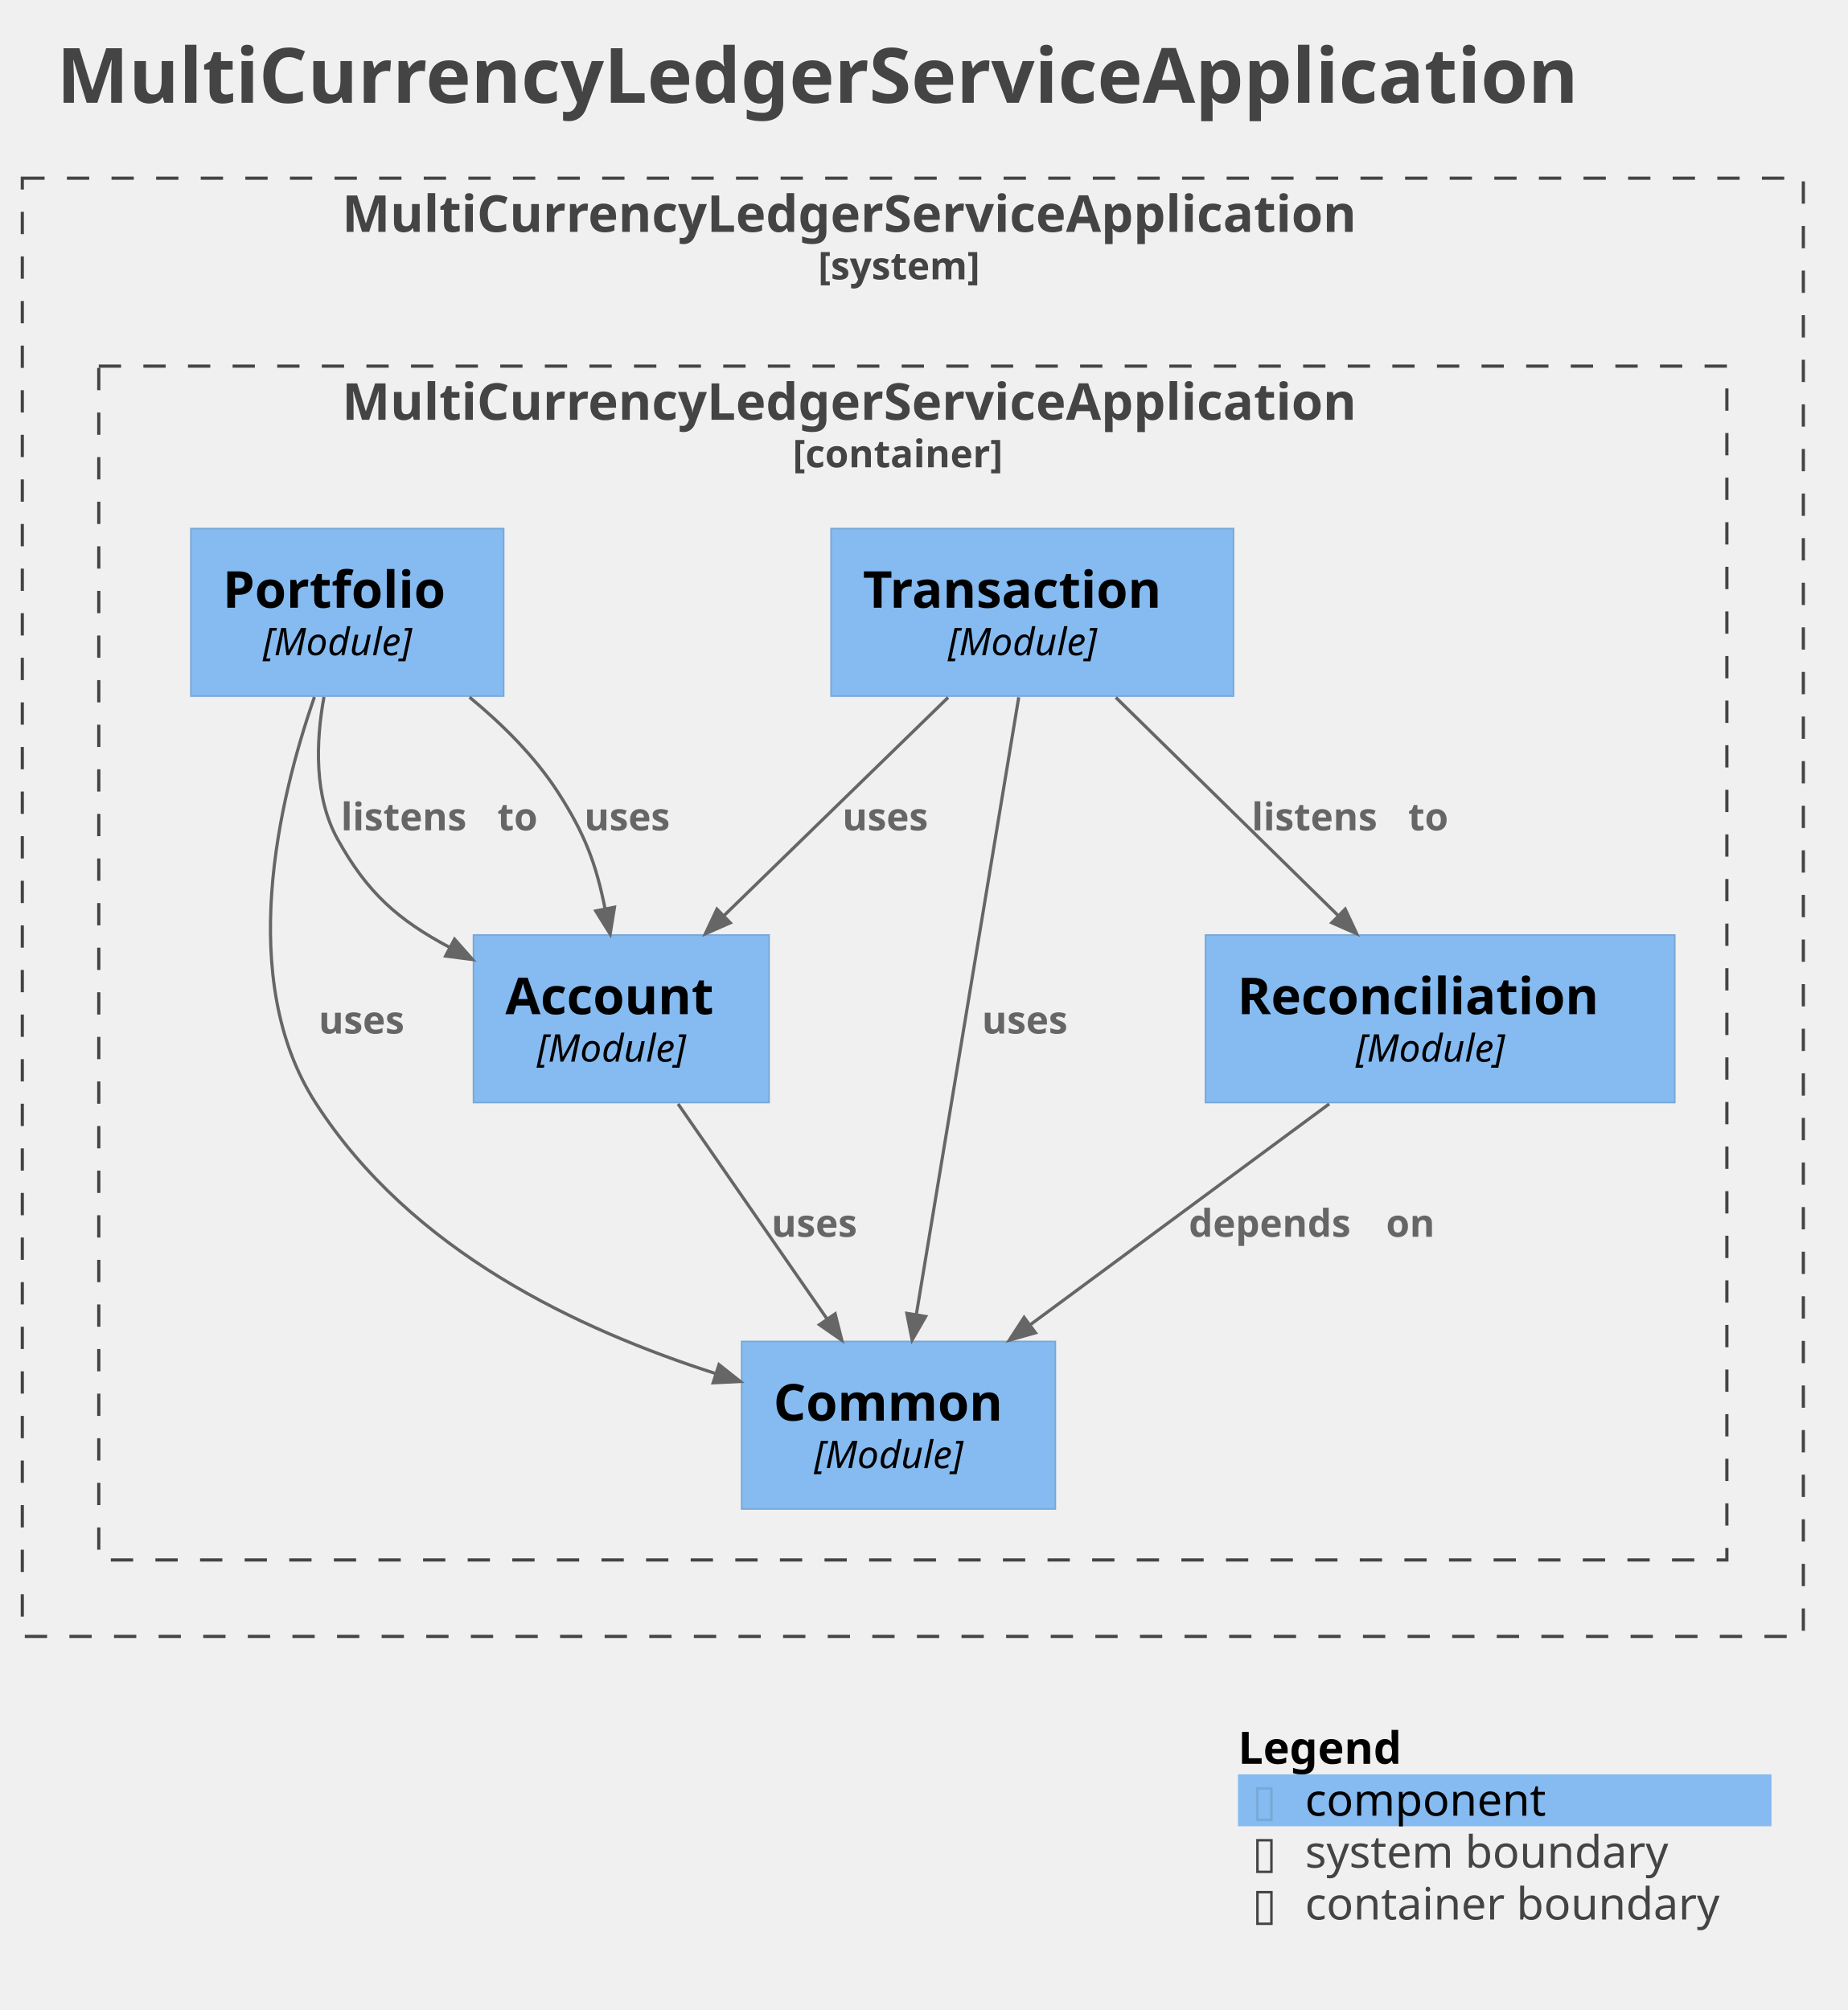
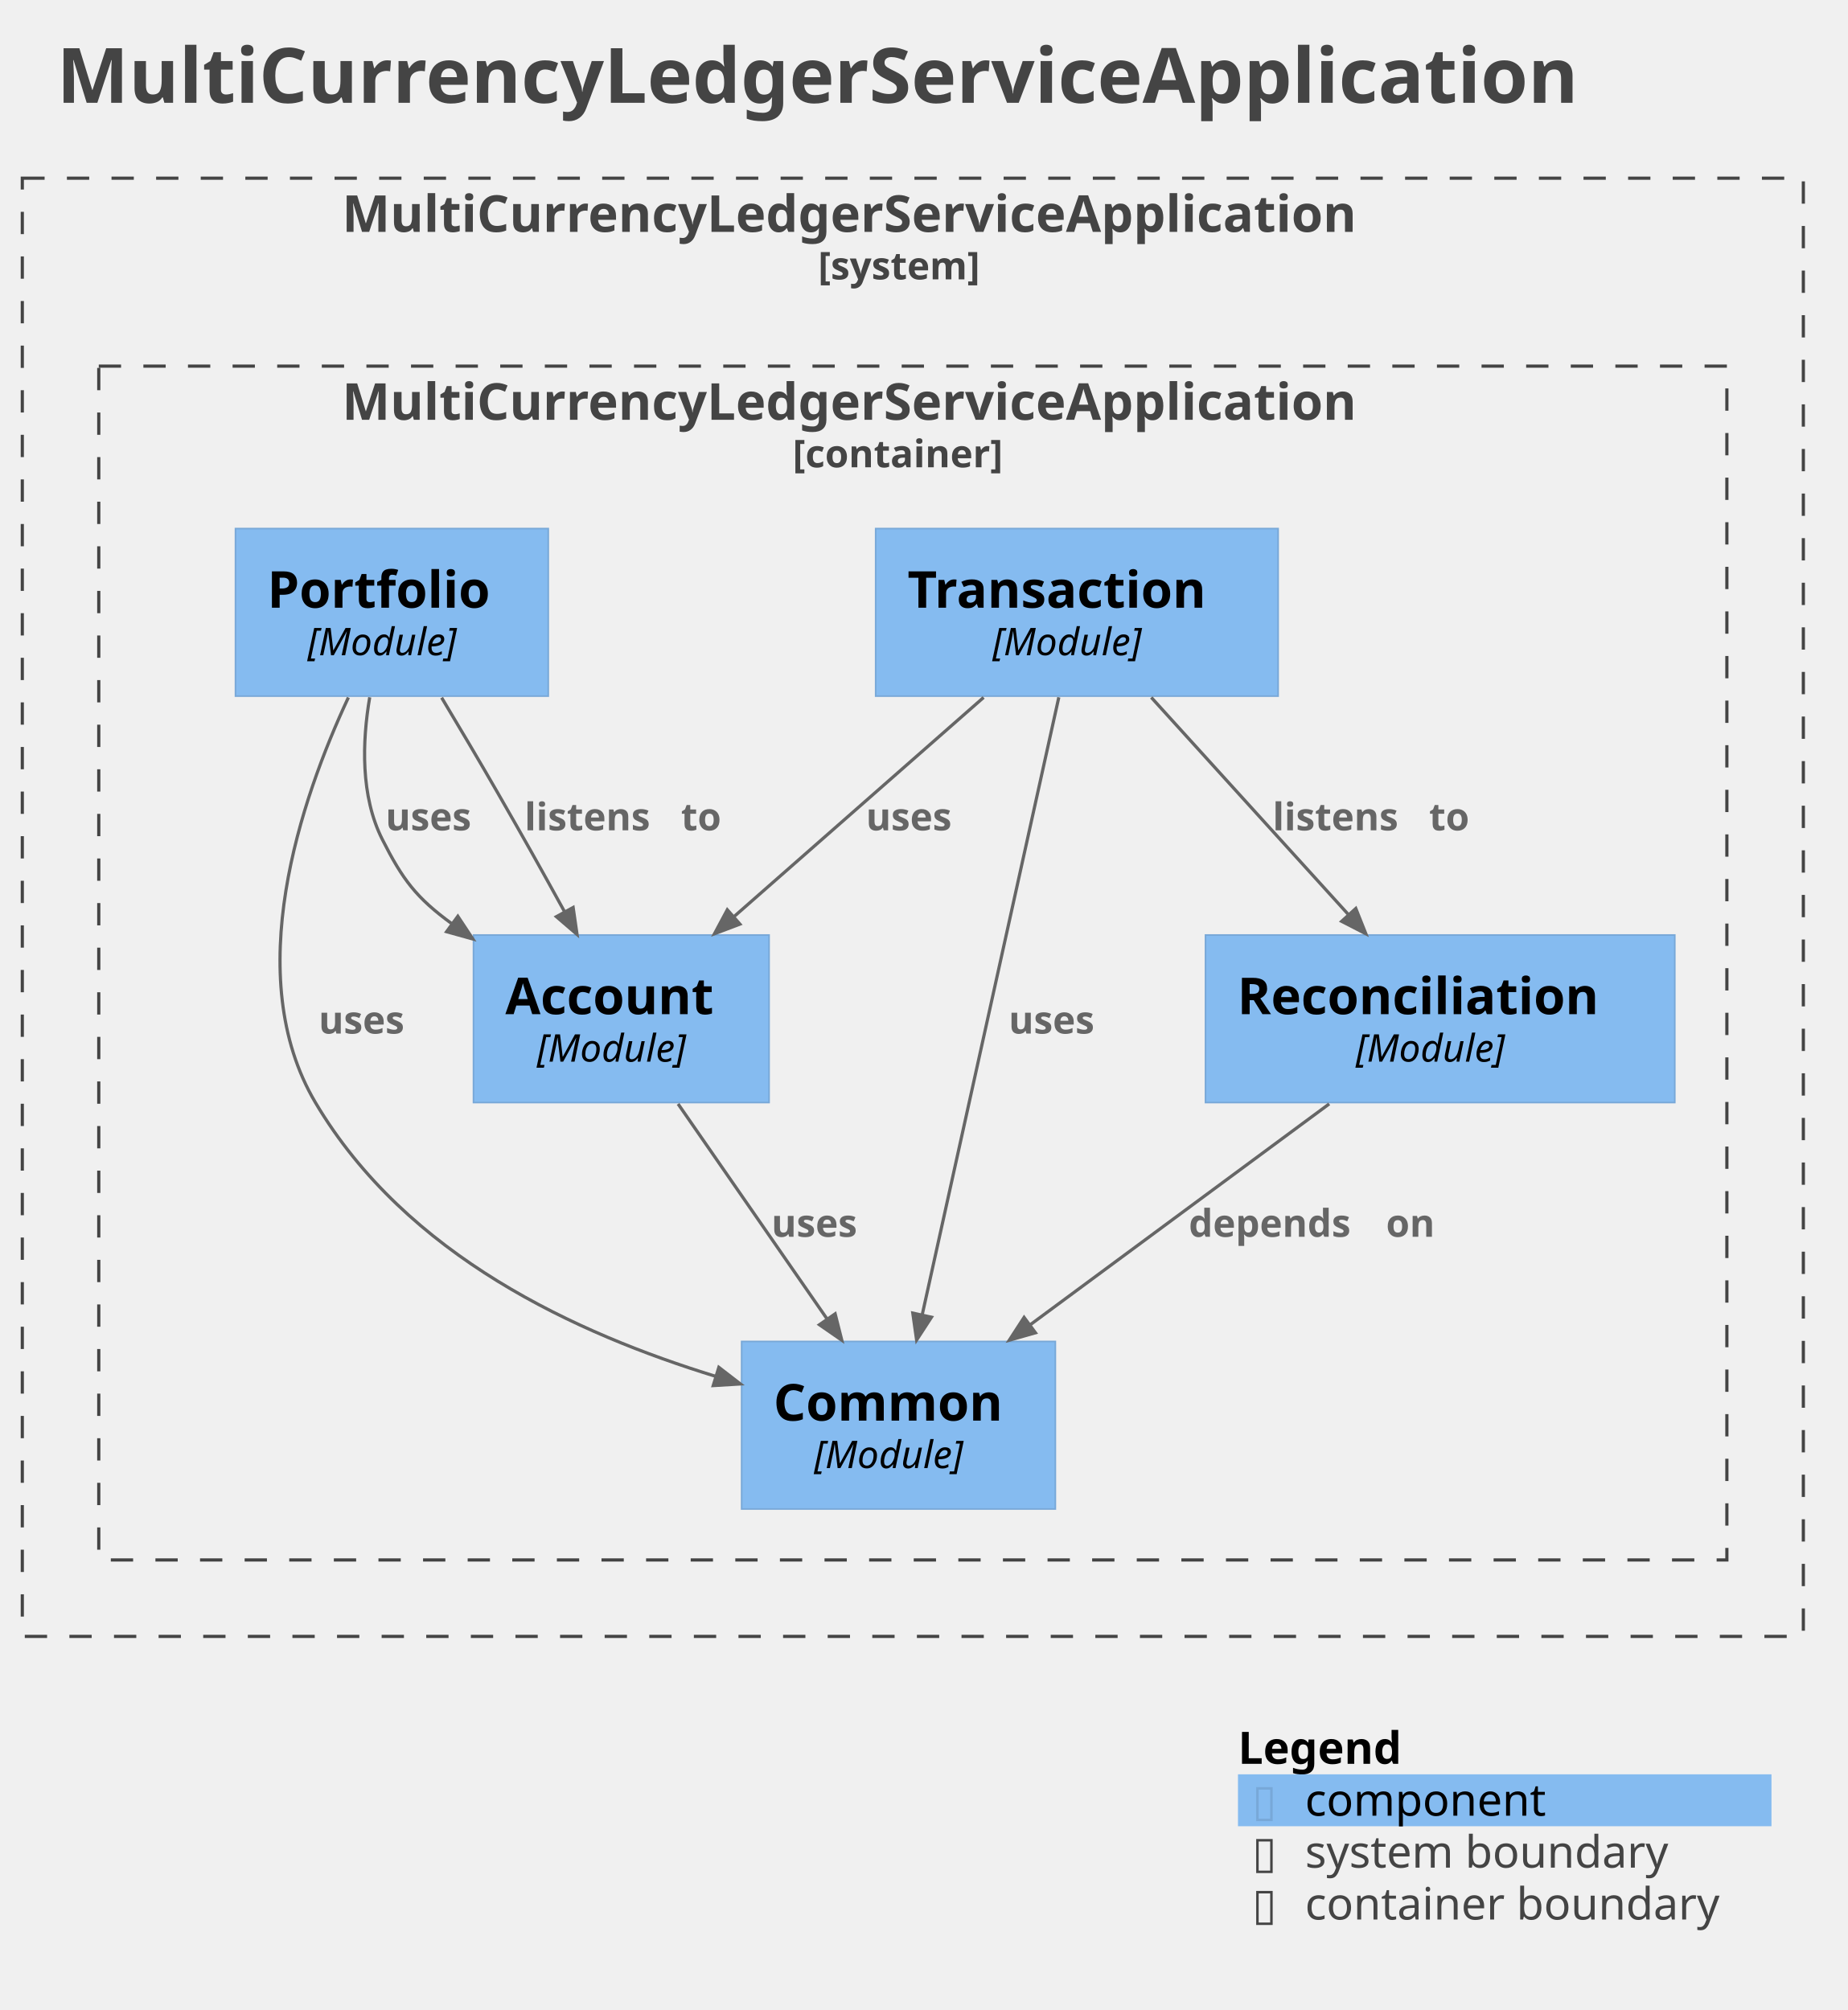
<svg xmlns="http://www.w3.org/2000/svg" version="1.1" data-diagram-type="DESCRIPTION" style="width:580px;height:631px;background:#FFFFFF;" width="580px" height="631px" viewBox="0 0 580 631" zoomAndPan="magnify" preserveAspectRatio="none" contentStyleType="text/css">
  <defs />
  <g font-family="sans-serif" lengthAdjust="spacing">
    <g class="title" data-source-line="1">
      <text x="17.801" y="32.277" fill="#444" font-size="24" textLength="537.398" font-weight="700">MultiCurrencyLedgerServiceApplication</text>
    </g>
    <g class="cluster" data-qualified-name="MultiCurrencyLedgerServiceApplication_boundary" id="ent0001" data-source-line="1666">
      <rect x="7" y="55.938" width="559" height="457.78" fill="none" style="stroke:#444;stroke-width:1;stroke-dasharray:7,7;" />
      <text x="107.367" y="72.789" fill="#444" font-size="16" textLength="358.266" font-weight="700">MultiCurrencyLedgerServiceApplication</text>
      <text x="256.772" y="87.701" fill="#444" font-size="12" textLength="59.455" font-weight="700">[system]</text>
    </g>
    <g class="cluster" data-qualified-name="MultiCurrencyLedgerServiceApplication_boundary.MultiCurrencyLedgerServiceApplication.MultiCurrencyLedgerServiceApplication_boundary" id="ent0002" data-source-line="1666">
      <rect x="31" y="114.938" width="511" height="374.78" fill="none" style="stroke:#444;stroke-width:1;stroke-dasharray:7,7;" />
      <text x="107.367" y="131.789" fill="#444" font-size="16" textLength="358.266" font-weight="700">MultiCurrencyLedgerServiceApplication</text>
      <text x="248.792" y="146.701" fill="#444" font-size="12" textLength="75.416" font-weight="700">[container]</text>
    </g>
    <g class="entity" data-qualified-name="MultiCurrencyLedgerServiceApplication_boundary.MultiCurrencyLedgerServiceApplication.MultiCurrencyLedgerServiceApplication_boundary.MultiCurrencyLedgerServiceApplication.MultiCurrencyLedgerServiceApplication.Common" id="ent0003" data-source-line="78">
      <rect x="232.77" y="421.127" width="98.461" height="52.594" fill="#85BBF0" style="stroke:#78A8D8;stroke-width:0.5;" />
      <text x="242.77" y="445.979" fill="#000" font-size="16" textLength="78.461" font-weight="700">Common</text>
      <text x="255.501" y="460.891" fill="#000" font-size="12" textLength="52.998" font-style="italic">[Module]</text>
    </g>
    <g class="entity" data-qualified-name="MultiCurrencyLedgerServiceApplication_boundary.MultiCurrencyLedgerServiceApplication.MultiCurrencyLedgerServiceApplication_boundary.MultiCurrencyLedgerServiceApplication.MultiCurrencyLedgerServiceApplication.Account" id="ent0004" data-source-line="78">
      <rect x="148.61" y="293.528" width="92.773" height="52.594" fill="#85BBF0" style="stroke:#78A8D8;stroke-width:0.5;" />
      <text x="158.61" y="318.379" fill="#000" font-size="16" textLength="72.773" font-weight="700">Account</text>
      <text x="168.498" y="333.291" fill="#000" font-size="12" textLength="52.998" font-style="italic">[Module]</text>
    </g>
    <g class="entity" data-qualified-name="MultiCurrencyLedgerServiceApplication_boundary.MultiCurrencyLedgerServiceApplication.MultiCurrencyLedgerServiceApplication_boundary.MultiCurrencyLedgerServiceApplication.MultiCurrencyLedgerServiceApplication.Reconciliation" id="ent0005" data-source-line="78">
      <rect x="378.36" y="293.528" width="147.289" height="52.594" fill="#85BBF0" style="stroke:#78A8D8;stroke-width:0.5;" />
      <text x="388.36" y="318.379" fill="#000" font-size="16" textLength="127.289" font-weight="700">Reconciliation</text>
      <text x="425.506" y="333.291" fill="#000" font-size="12" textLength="52.998" font-style="italic">[Module]</text>
    </g>
    <g class="entity" data-qualified-name="MultiCurrencyLedgerServiceApplication_boundary.MultiCurrencyLedgerServiceApplication.MultiCurrencyLedgerServiceApplication_boundary.MultiCurrencyLedgerServiceApplication.MultiCurrencyLedgerServiceApplication.Portfolio" id="ent0006" data-source-line="78">
-       <rect x="59.91" y="165.938" width="98.172" height="52.594" fill="#85BBF0" style="stroke:#78A8D8;stroke-width:0.5;" />
-       <text x="69.91" y="190.789" fill="#000" font-size="16" textLength="78.172" font-weight="700">Portfolio</text>
-       <text x="82.497" y="205.701" fill="#000" font-size="12" textLength="52.998" font-style="italic">[Module]</text>
+       <rect x="73.91" y="165.938" width="98.172" height="52.594" fill="#85BBF0" style="stroke:#78A8D8;stroke-width:0.5;" />
+       <text x="83.91" y="190.789" fill="#000" font-size="16" textLength="78.172" font-weight="700">Portfolio</text>
+       <text x="96.497" y="205.701" fill="#000" font-size="12" textLength="52.998" font-style="italic">[Module]</text>
    </g>
    <g class="entity" data-qualified-name="MultiCurrencyLedgerServiceApplication_boundary.MultiCurrencyLedgerServiceApplication.MultiCurrencyLedgerServiceApplication_boundary.MultiCurrencyLedgerServiceApplication.MultiCurrencyLedgerServiceApplication.Transaction" id="ent0007" data-source-line="78">
-       <rect x="260.84" y="165.938" width="126.313" height="52.594" fill="#85BBF0" style="stroke:#78A8D8;stroke-width:0.5;" />
-       <text x="270.84" y="190.789" fill="#000" font-size="16" textLength="106.313" font-weight="700">Transaction</text>
-       <text x="297.497" y="205.701" fill="#000" font-size="12" textLength="52.998" font-style="italic">[Module]</text>
+       <rect x="274.84" y="165.938" width="126.313" height="52.594" fill="#85BBF0" style="stroke:#78A8D8;stroke-width:0.5;" />
+       <text x="284.84" y="190.789" fill="#000" font-size="16" textLength="106.313" font-weight="700">Transaction</text>
+       <text x="311.497" y="205.701" fill="#000" font-size="12" textLength="52.998" font-style="italic">[Module]</text>
    </g>
-     <g class="link" data-entity-1="ent0007" data-entity-2="ent0004" id="lnk8" data-source-line="1779" data-link-type="dependency">
-       <path d="M297.58,218.948 C275.32,240.628 249.362,265.897 227.112,287.557" style="stroke:#666;stroke-width:1;" fill="none" id="MultiCurrencyLedgerServiceApplication.MultiCurrencyLedgerServiceApplication.Transaction-to-MultiCurrencyLedgerServiceApplication.MultiCurrencyLedgerServiceApplication.Account" />
-       <polygon points="221.38,293.137,229.205,289.707,225.02,285.408,221.38,293.137" fill="#666" style="stroke:#666;stroke-width:1;stroke-linejoin:miter;stroke-miterlimit:10;" />
-       <text x="264.37" y="260.666" fill="#666" font-size="12" textLength="30.967" font-weight="700">uses</text>
-     </g>
-     <g class="link" data-entity-1="ent0007" data-entity-2="ent0003" id="lnk9" data-source-line="1779" data-link-type="dependency">
-       <path d="M319.74,218.907 C311.69,267.427 295.64,364.215 287.58,412.785" style="stroke:#666;stroke-width:1;" fill="none" id="MultiCurrencyLedgerServiceApplication.MultiCurrencyLedgerServiceApplication.Transaction-to-MultiCurrencyLedgerServiceApplication.MultiCurrencyLedgerServiceApplication.Common" />
-       <polygon points="286.27,420.677,290.539,413.277,284.62,412.294,286.27,420.677" fill="#666" style="stroke:#666;stroke-width:1;stroke-linejoin:miter;stroke-miterlimit:10;" />
-       <text x="308.18" y="324.466" fill="#666" font-size="12" textLength="30.967" font-weight="700">uses</text>
-     </g>
-     <g class="link" data-entity-1="ent0006" data-entity-2="ent0004" id="lnk10" data-source-line="1779" data-link-type="dependency">
-       <path d="M101.68,218.797 C99.13,232.837 98.52,250.078 106,263.528 C115.28,280.227 124.853,288.778 141.253,297.478" style="stroke:#666;stroke-width:1;" fill="none" id="MultiCurrencyLedgerServiceApplication.MultiCurrencyLedgerServiceApplication.Portfolio-to-MultiCurrencyLedgerServiceApplication.MultiCurrencyLedgerServiceApplication.Account" />
-       <polygon points="148.32,301.227,142.659,294.828,139.847,300.129,148.32,301.227" fill="#666" style="stroke:#666;stroke-width:1;stroke-linejoin:miter;stroke-miterlimit:10;" />
-       <text x="107" y="260.666" fill="#666" font-size="12" textLength="44.93" font-weight="700">listens</text>
-       <text x="151.93" y="260.666" fill="#666" font-size="12" font-weight="700"> </text>
-       <text x="156.107" y="260.666" fill="#666" font-size="12" textLength="13.98" font-weight="700">to</text>
-     </g>
-     <g class="link" data-entity-1="ent0006" data-entity-2="ent0004" id="lnk12" data-source-line="1779" data-link-type="dependency">
-       <path d="M147.37,218.878 C157.58,227.287 167.76,237.367 175,248.527 C183.7,261.948 187.105,271.344 189.925,285.384" style="stroke:#666;stroke-width:1;" fill="none" id="MultiCurrencyLedgerServiceApplication.MultiCurrencyLedgerServiceApplication.Portfolio-to-MultiCurrencyLedgerServiceApplication.MultiCurrencyLedgerServiceApplication.Account-1" />
-       <polygon points="191.5,293.227,192.866,284.793,186.983,285.975,191.5,293.227" fill="#666" style="stroke:#666;stroke-width:1;stroke-linejoin:miter;stroke-miterlimit:10;" />
-       <text x="183.36" y="260.666" fill="#666" font-size="12" textLength="30.967" font-weight="700">uses</text>
-     </g>
-     <g class="link" data-entity-1="ent0006" data-entity-2="ent0003" id="lnk11" data-source-line="1779" data-link-type="dependency">
-       <path d="M98.68,218.818 C87.44,251.198 74.13,307.407 99,346.127 C129.15,393.068 181.634,417.377 224.744,431.247" style="stroke:#666;stroke-width:1;" fill="none" id="MultiCurrencyLedgerServiceApplication.MultiCurrencyLedgerServiceApplication.Portfolio-to-MultiCurrencyLedgerServiceApplication.MultiCurrencyLedgerServiceApplication.Common" />
-       <polygon points="232.36,433.698,225.663,428.391,223.826,434.103,232.36,433.698" fill="#666" style="stroke:#666;stroke-width:1;stroke-linejoin:miter;stroke-miterlimit:10;" />
+     <g class="link" data-entity-1="ent0006" data-entity-2="ent0003" id="lnk8" data-source-line="1779" data-link-type="dependency">
+       <path d="M109.34,218.967 C94.38,251.008 75.45,306.357 99,346.127 C127.62,394.438 181.024,418.665 224.734,432.115" style="stroke:#666;stroke-width:1;" fill="none" id="MultiCurrencyLedgerServiceApplication.MultiCurrencyLedgerServiceApplication.Portfolio-to-MultiCurrencyLedgerServiceApplication.MultiCurrencyLedgerServiceApplication.Common" />
+       <polygon points="232.38,434.468,225.616,429.247,223.852,434.982,232.38,434.468" fill="#666" style="stroke:#666;stroke-width:1;stroke-linejoin:miter;stroke-miterlimit:10;" />
      <text x="100" y="324.466" fill="#666" font-size="12" textLength="30.967" font-weight="700">uses</text>
    </g>
-     <g class="link" data-entity-1="ent0004" data-entity-2="ent0003" id="lnk13" data-source-line="1779" data-link-type="dependency">
+     <g class="link" data-entity-1="ent0006" data-entity-2="ent0004" id="lnk9" data-source-line="1779" data-link-type="dependency">
+       <path d="M116.04,218.907 C113.67,232.818 113.12,249.897 120,263.528 C126.35,276.088 130.572,281.799 141.932,290.069" style="stroke:#666;stroke-width:1;" fill="none" id="MultiCurrencyLedgerServiceApplication.MultiCurrencyLedgerServiceApplication.Portfolio-to-MultiCurrencyLedgerServiceApplication.MultiCurrencyLedgerServiceApplication.Account" />
+       <polygon points="148.4,294.778,143.698,287.644,140.167,292.494,148.4,294.778" fill="#666" style="stroke:#666;stroke-width:1;stroke-linejoin:miter;stroke-miterlimit:10;" />
+       <text x="121" y="260.666" fill="#666" font-size="12" textLength="30.967" font-weight="700">uses</text>
+     </g>
+     <g class="link" data-entity-1="ent0006" data-entity-2="ent0004" id="lnk15" data-source-line="1779" data-link-type="dependency">
+       <path d="M138.61,219.017 C144.17,228.287 150.42,238.837 156,248.527 C164.49,263.287 169.896,272.937 177.256,286.327" style="stroke:#666;stroke-width:1;" fill="none" id="MultiCurrencyLedgerServiceApplication.MultiCurrencyLedgerServiceApplication.Portfolio-to-MultiCurrencyLedgerServiceApplication.MultiCurrencyLedgerServiceApplication.Account-1" />
+       <polygon points="181.11,293.338,179.885,284.882,174.627,287.772,181.11,293.338" fill="#666" style="stroke:#666;stroke-width:1;stroke-linejoin:miter;stroke-miterlimit:10;" />
+       <text x="164.62" y="260.666" fill="#666" font-size="12" textLength="44.93" font-weight="700">listens</text>
+       <text x="209.55" y="260.666" fill="#666" font-size="12" font-weight="700"> </text>
+       <text x="213.727" y="260.666" fill="#666" font-size="12" textLength="13.98" font-weight="700">to</text>
+     </g>
+     <g class="link" data-entity-1="ent0004" data-entity-2="ent0003" id="lnk10" data-source-line="1779" data-link-type="dependency">
      <path d="M212.82,346.548 C227.83,368.218 244.643,392.502 259.653,414.162" style="stroke:#666;stroke-width:1;" fill="none" id="MultiCurrencyLedgerServiceApplication.MultiCurrencyLedgerServiceApplication.Account-to-MultiCurrencyLedgerServiceApplication.MultiCurrencyLedgerServiceApplication.Common" />
      <polygon points="264.21,420.737,262.119,412.453,257.188,415.871,264.21,420.737" fill="#666" style="stroke:#666;stroke-width:1;stroke-linejoin:miter;stroke-miterlimit:10;" />
      <text x="242.11" y="388.266" fill="#666" font-size="12" textLength="30.967" font-weight="700">uses</text>
+     </g>
+     <g class="link" data-entity-1="ent0007" data-entity-2="ent0005" id="lnk11" data-source-line="1779" data-link-type="dependency">
+       <path d="M361.34,218.948 C381.02,240.628 403.642,265.555 423.312,287.215" style="stroke:#666;stroke-width:1;" fill="none" id="MultiCurrencyLedgerServiceApplication.MultiCurrencyLedgerServiceApplication.Transaction-to-MultiCurrencyLedgerServiceApplication.MultiCurrencyLedgerServiceApplication.Reconciliation" />
+       <polygon points="428.69,293.137,425.533,285.198,421.091,289.232,428.69,293.137" fill="#666" style="stroke:#666;stroke-width:1;stroke-linejoin:miter;stroke-miterlimit:10;" />
+       <text x="399.42" y="260.666" fill="#666" font-size="12" textLength="44.93" font-weight="700">listens</text>
+       <text x="444.35" y="260.666" fill="#666" font-size="12" font-weight="700"> </text>
+       <text x="448.527" y="260.666" fill="#666" font-size="12" textLength="13.98" font-weight="700">to</text>
+     </g>
+     <g class="link" data-entity-1="ent0007" data-entity-2="ent0004" id="lnk12" data-source-line="1779" data-link-type="dependency">
+       <path d="M308.72,218.948 C284.04,240.628 254.922,266.199 230.252,287.859" style="stroke:#666;stroke-width:1;" fill="none" id="MultiCurrencyLedgerServiceApplication.MultiCurrencyLedgerServiceApplication.Transaction-to-MultiCurrencyLedgerServiceApplication.MultiCurrencyLedgerServiceApplication.Account" />
+       <polygon points="224.24,293.137,232.231,290.114,228.272,285.605,224.24,293.137" fill="#666" style="stroke:#666;stroke-width:1;stroke-linejoin:miter;stroke-miterlimit:10;" />
+       <text x="271.79" y="260.666" fill="#666" font-size="12" textLength="30.967" font-weight="700">uses</text>
+     </g>
+     <g class="link" data-entity-1="ent0007" data-entity-2="ent0003" id="lnk13" data-source-line="1779" data-link-type="dependency">
+       <path d="M332.32,218.907 C321.59,267.427 300.169,364.297 289.419,412.867" style="stroke:#666;stroke-width:1;" fill="none" id="MultiCurrencyLedgerServiceApplication.MultiCurrencyLedgerServiceApplication.Transaction-to-MultiCurrencyLedgerServiceApplication.MultiCurrencyLedgerServiceApplication.Common" />
+       <polygon points="287.69,420.677,292.348,413.515,286.49,412.218,287.69,420.677" fill="#666" style="stroke:#666;stroke-width:1;stroke-linejoin:miter;stroke-miterlimit:10;" />
+       <text x="316.57" y="324.466" fill="#666" font-size="12" textLength="30.967" font-weight="700">uses</text>
    </g>
    <g class="link" data-entity-1="ent0005" data-entity-2="ent0003" id="lnk14" data-source-line="1779" data-link-type="dependency">
      <path d="M417.19,346.548 C387.85,368.218 352.525,394.324 323.205,415.984" style="stroke:#666;stroke-width:1;" fill="none" id="MultiCurrencyLedgerServiceApplication.MultiCurrencyLedgerServiceApplication.Reconciliation-to-MultiCurrencyLedgerServiceApplication.MultiCurrencyLedgerServiceApplication.Common" />
      <polygon points="316.77,420.737,324.987,418.397,321.422,413.571,316.77,420.737" fill="#666" style="stroke:#666;stroke-width:1;stroke-linejoin:miter;stroke-miterlimit:10;" />
      <text x="373.1" y="388.266" fill="#666" font-size="12" textLength="57.732" font-weight="700">depends</text>
      <text x="430.832" y="388.266" fill="#666" font-size="12" font-weight="700"> </text>
      <text x="435.01" y="388.266" fill="#666" font-size="12" textLength="16.787" font-weight="700">on</text>
-     </g>
-     <g class="link" data-entity-1="ent0007" data-entity-2="ent0005" id="lnk15" data-source-line="1779" data-link-type="dependency">
-       <path d="M350.21,218.948 C372.3,240.628 398.029,265.875 420.109,287.535" style="stroke:#666;stroke-width:1;" fill="none" id="MultiCurrencyLedgerServiceApplication.MultiCurrencyLedgerServiceApplication.Transaction-to-MultiCurrencyLedgerServiceApplication.MultiCurrencyLedgerServiceApplication.Reconciliation" />
-       <polygon points="425.82,293.137,422.21,285.394,418.008,289.677,425.82,293.137" fill="#666" style="stroke:#666;stroke-width:1;stroke-linejoin:miter;stroke-miterlimit:10;" />
-       <text x="392.84" y="260.666" fill="#666" font-size="12" textLength="44.93" font-weight="700">listens</text>
-       <text x="437.77" y="260.666" fill="#666" font-size="12" font-weight="700"> </text>
-       <text x="441.947" y="260.666" fill="#666" font-size="12" textLength="13.98" font-weight="700">to</text>
    </g>
    <g class="legend" data-source-line="1576">
      <rect x="388.554" y="540.718" width="167.446" height="16.297" fill="none" style="stroke:none;" />
      <text x="388.554" y="553.713" fill="#000" font-size="14" textLength="57.921" font-weight="700">Legend</text>
      <text x="451.349" y="553.713" fill="#FFF" font-size="14"> </text>
      <rect x="388.554" y="557.014" width="167.446" height="16.297" fill="#85BBF0" style="stroke:none;" />
      <text x="393.004" y="570.009" fill="#78A8D8" font-size="14">▯</text>
      <text x="400.708" y="570.009" fill="#FFF" font-size="14"> </text>
      <text x="409.608" y="570.009" fill="#000" font-size="14" textLength="79.201">component</text>
      <text x="493.26" y="570.009" fill="#FFF" font-size="14"> </text>
      <rect x="388.554" y="573.311" width="167.446" height="16.297" fill="none" style="stroke:none;" />
      <text x="393.004" y="586.306" fill="#444" font-size="14">▯</text>
      <text x="400.708" y="586.306" fill="#FFF" font-size="14"> </text>
      <text x="409.608" y="586.306" fill="#444" font-size="14" textLength="121.769">system boundary</text>
      <text x="535.827" y="586.306" fill="#FFF" font-size="14"> </text>
      <rect x="388.554" y="589.608" width="167.446" height="16.297" fill="none" style="stroke:none;" />
      <text x="393.004" y="602.603" fill="#444" font-size="14">▯</text>
      <text x="400.708" y="602.603" fill="#FFF" font-size="14"> </text>
      <text x="409.608" y="602.603" fill="#444" font-size="14" textLength="137.491">container boundary</text>
      <text x="551.55" y="602.603" fill="#FFF" font-size="14"> </text>
      <line x1="388.554" y1="540.718" x2="556" y2="540.718" style="stroke:none;" />
      <line x1="388.554" y1="557.014" x2="556" y2="557.014" style="stroke:none;" />
      <line x1="388.554" y1="573.311" x2="556" y2="573.311" style="stroke:none;" />
      <line x1="388.554" y1="589.608" x2="556" y2="589.608" style="stroke:none;" />
      <line x1="388.554" y1="605.905" x2="556" y2="605.905" style="stroke:none;" />
      <line x1="388.554" y1="540.718" x2="388.554" y2="605.905" style="stroke:none;" />
      <line x1="556" y1="540.718" x2="556" y2="605.905" style="stroke:none;" />
    </g>
  </g>
</svg>
